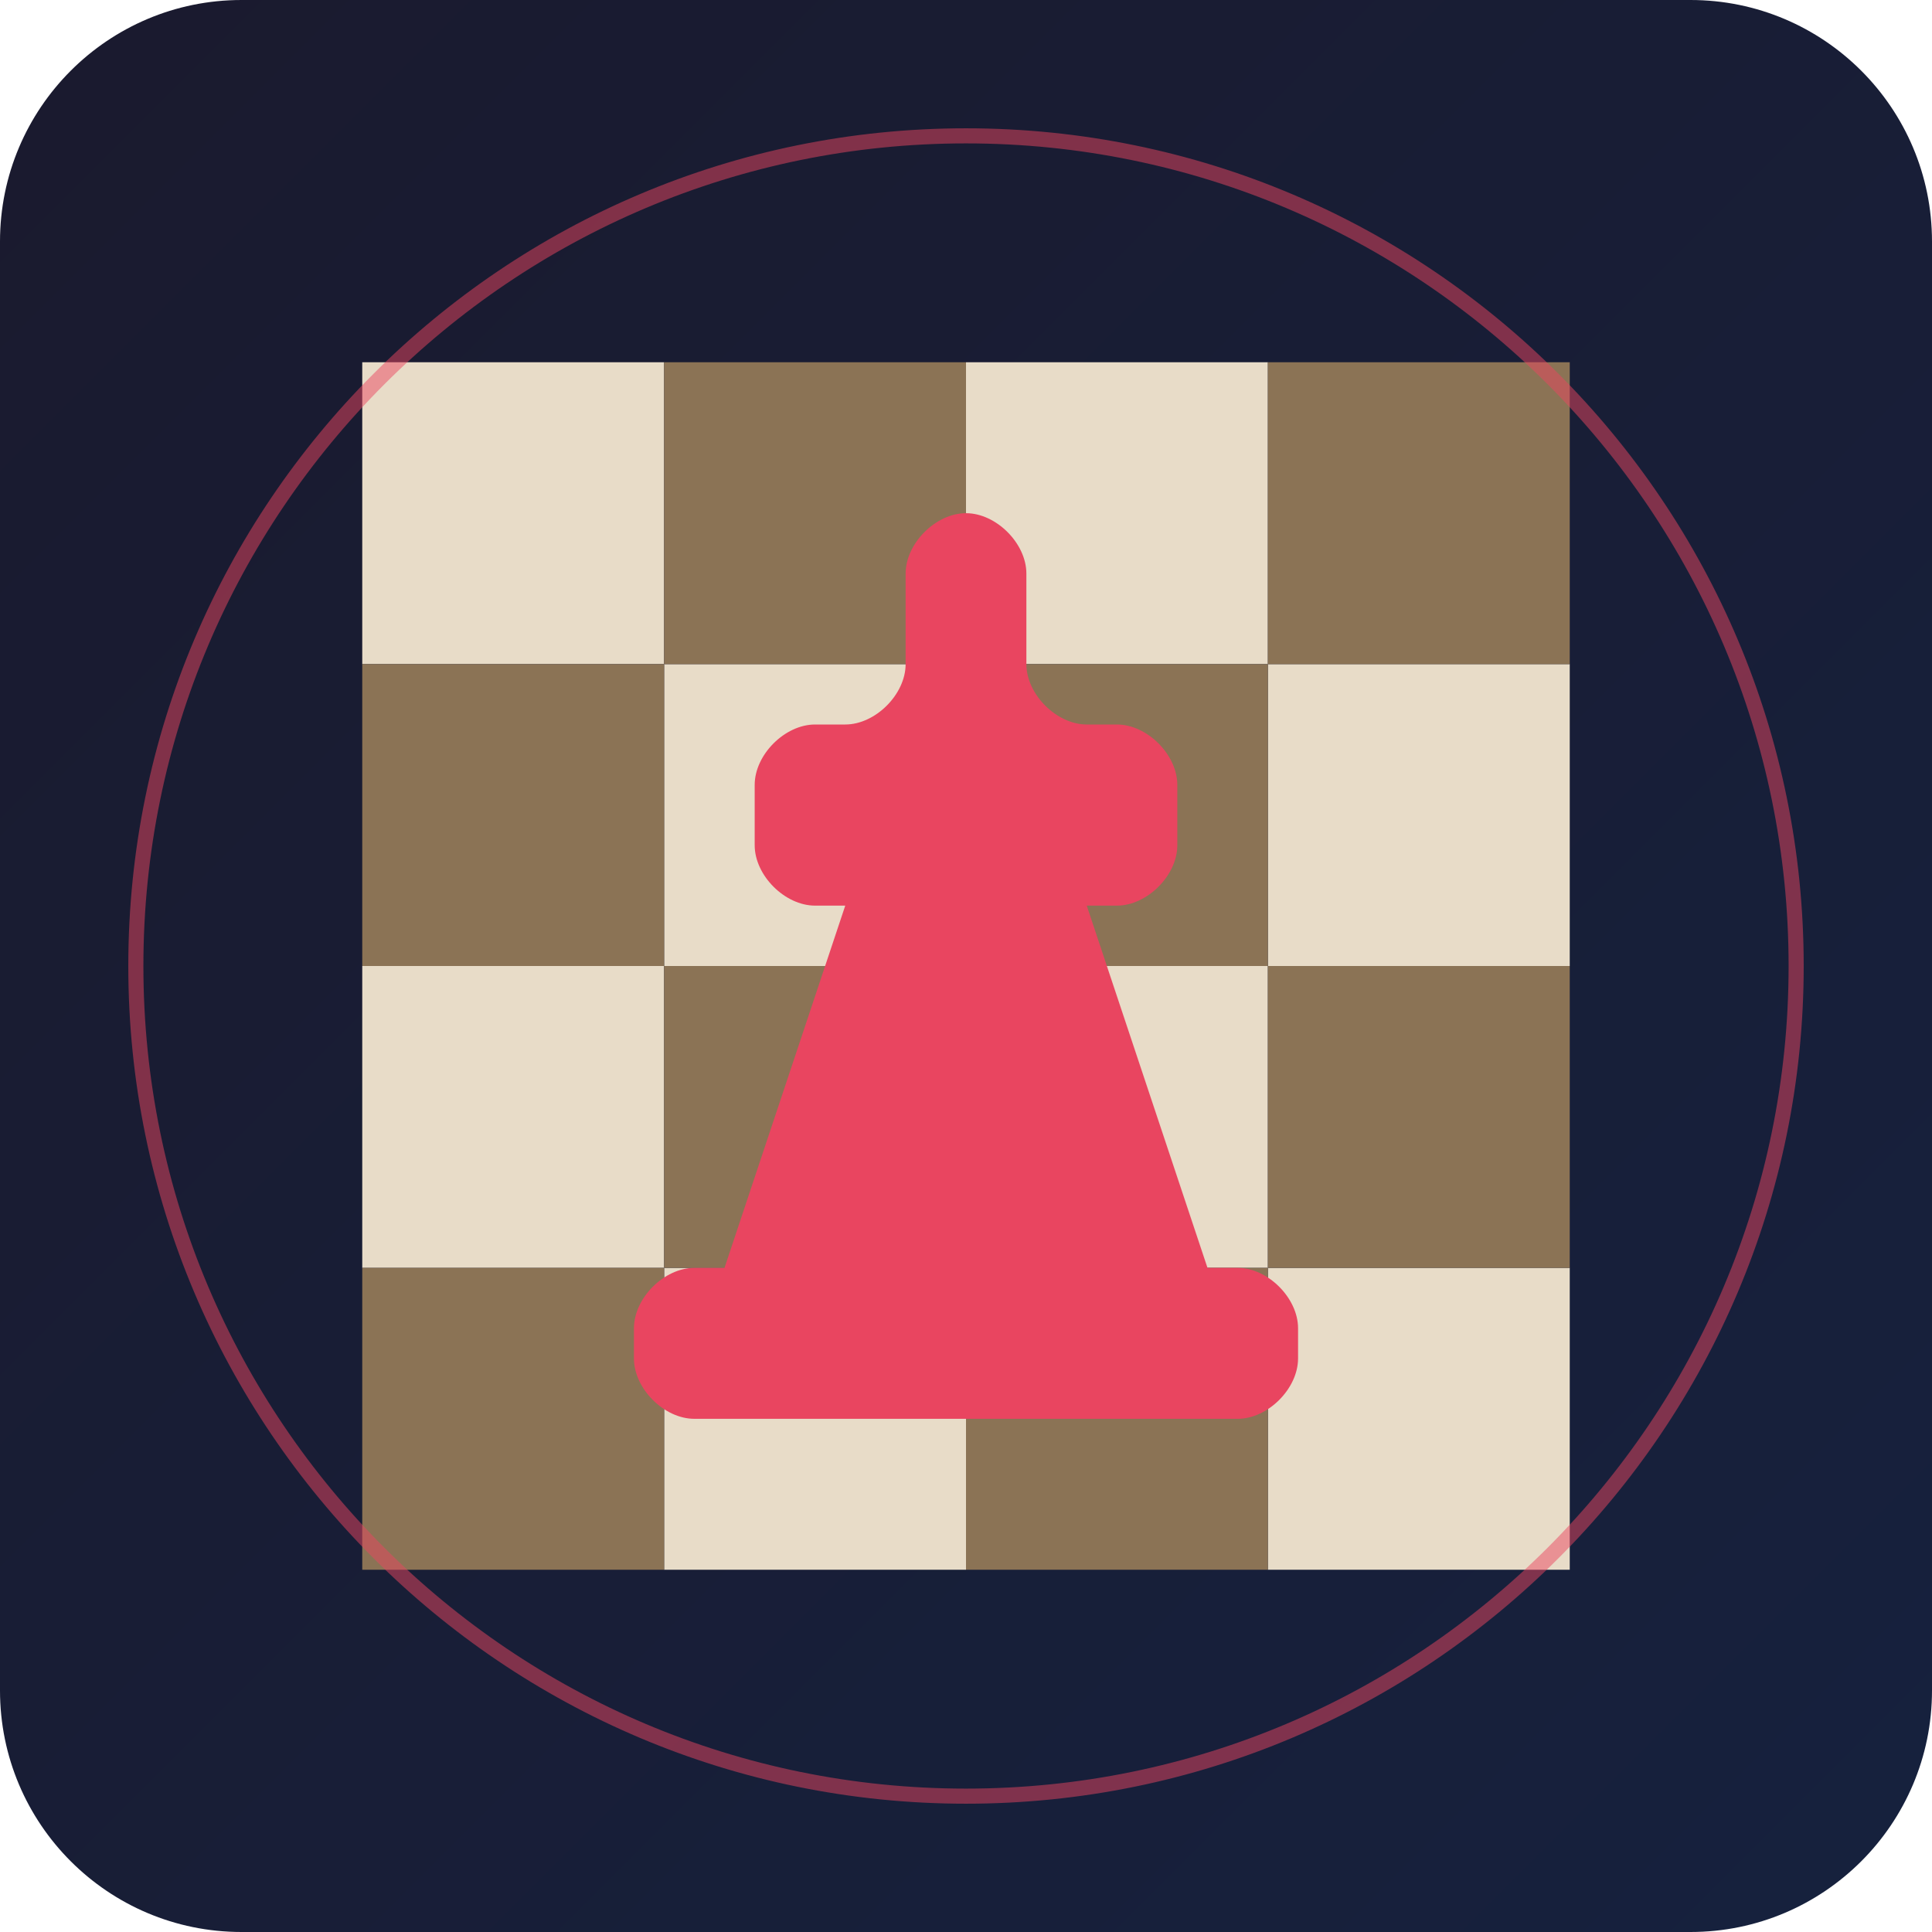
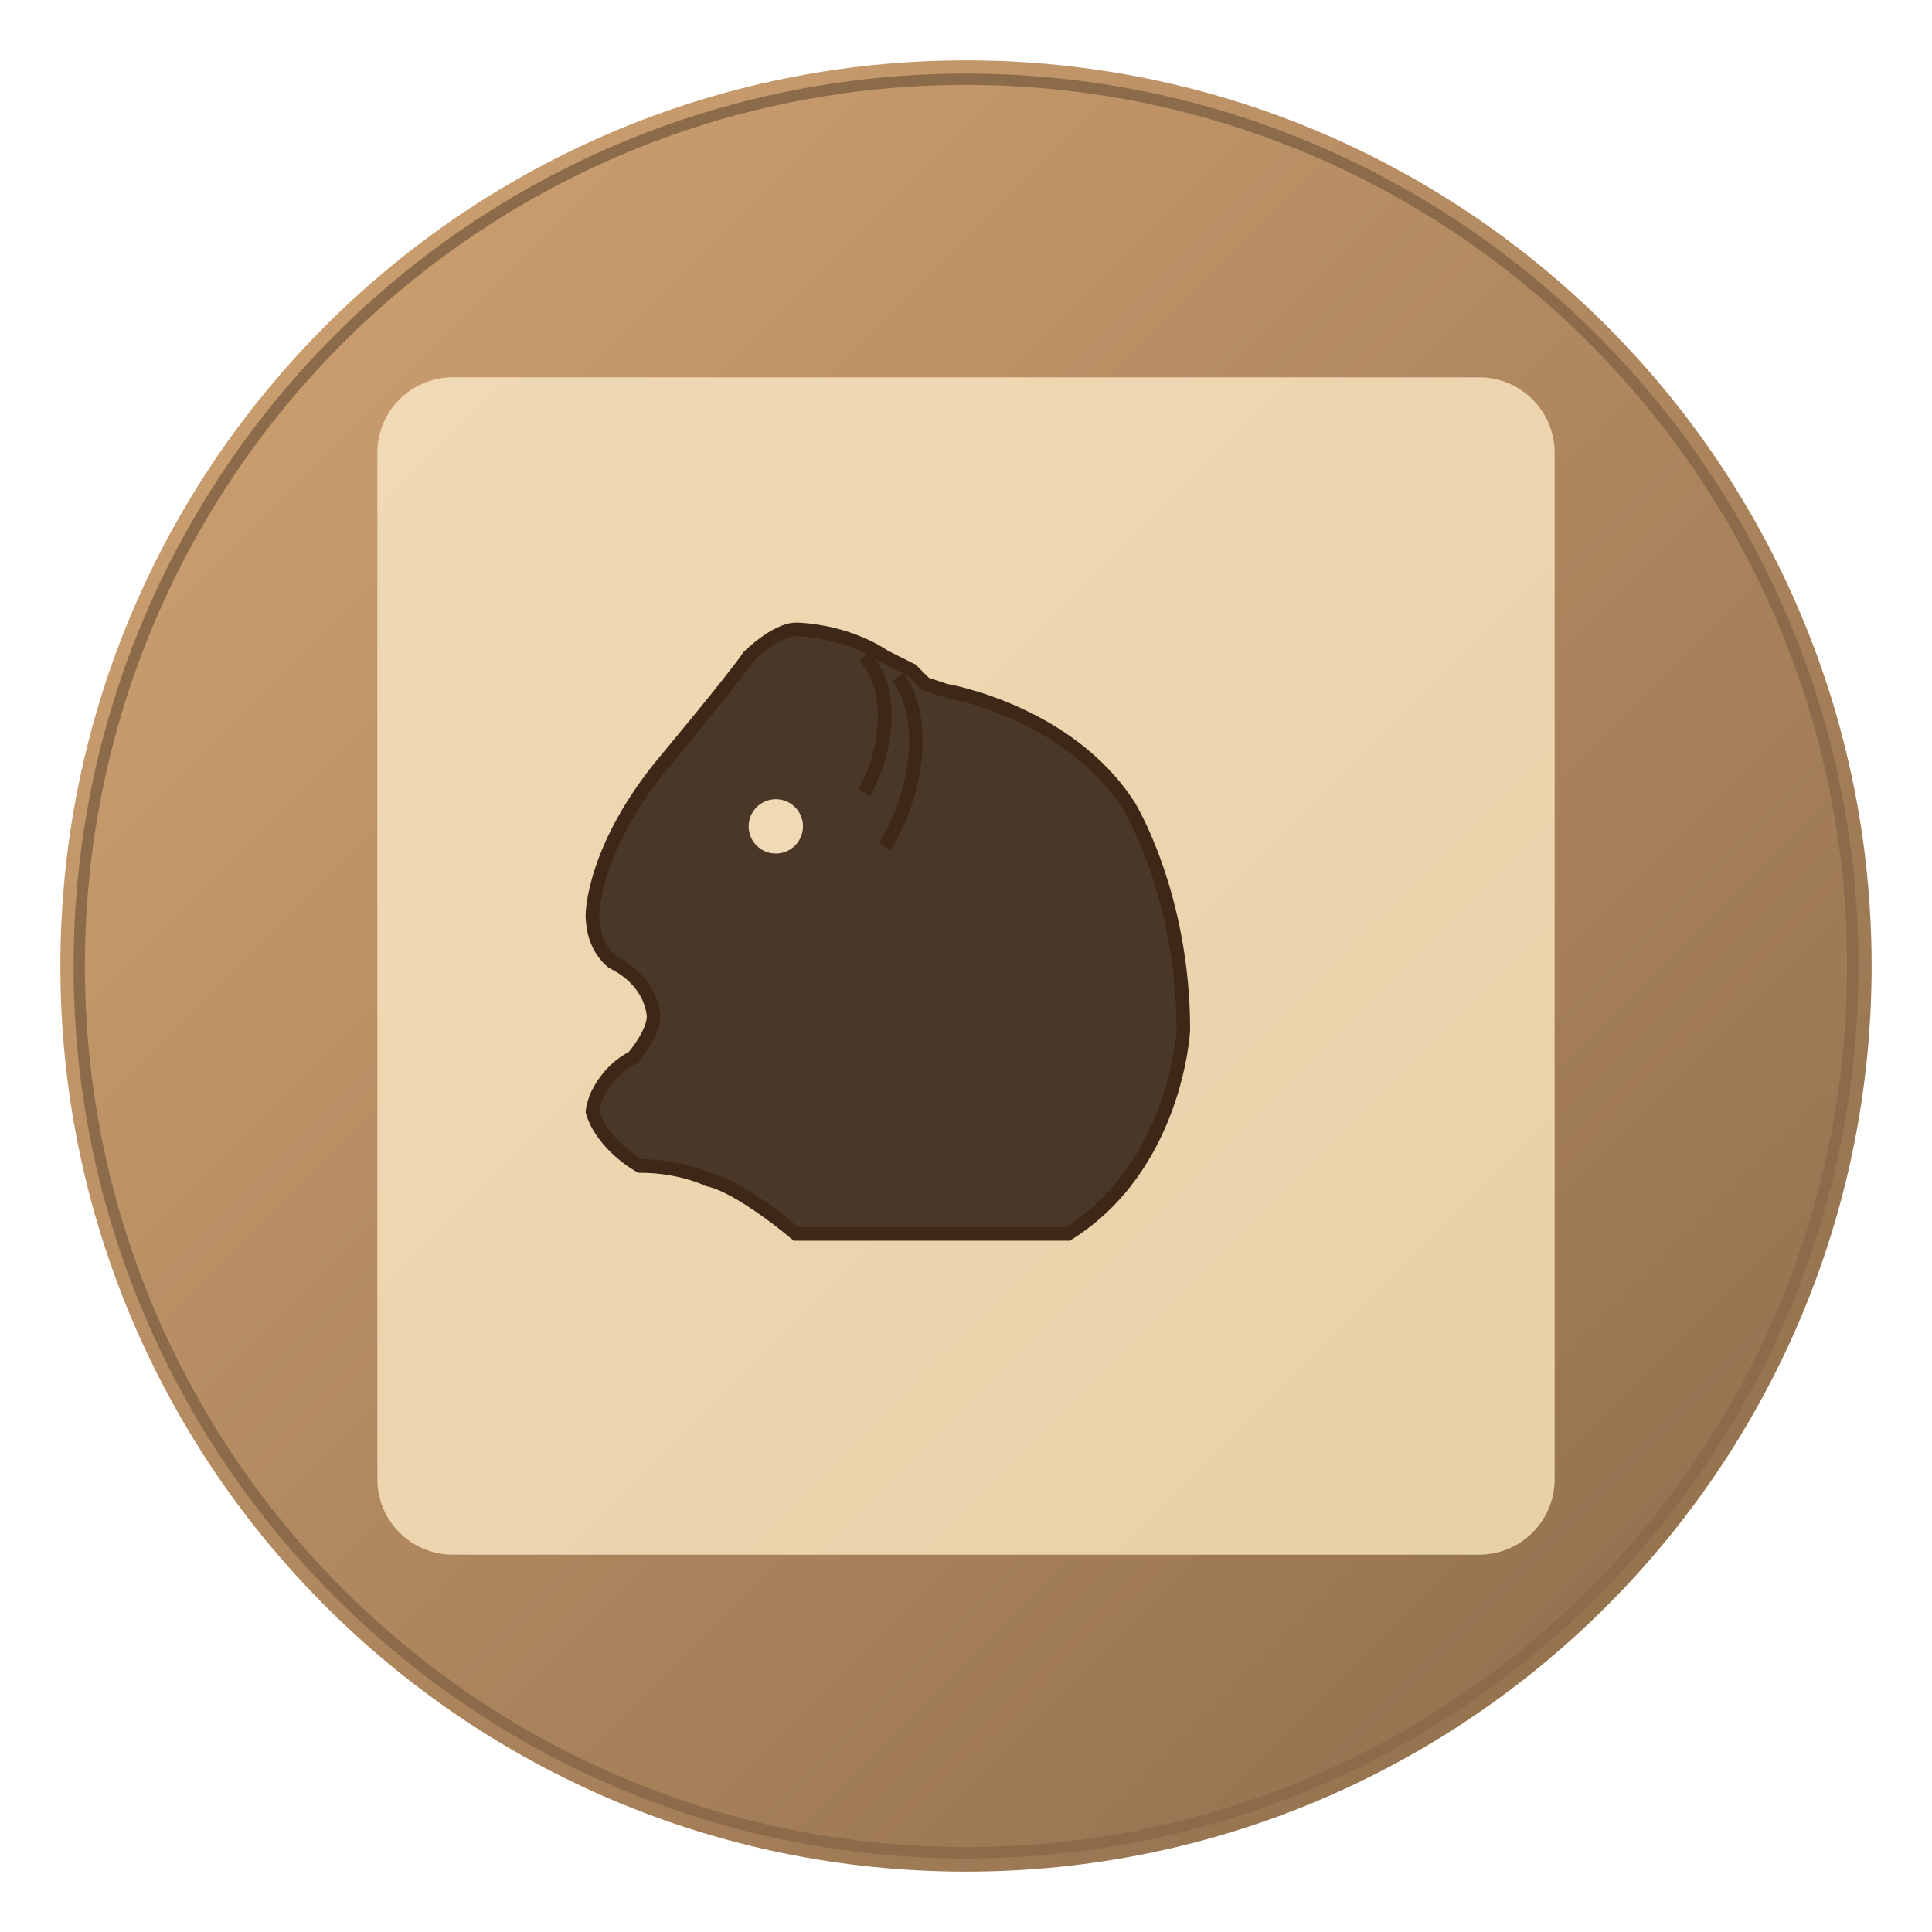
<svg xmlns="http://www.w3.org/2000/svg" viewBox="0 0 512 512">
  <defs>
-     <linearGradient id="bg" x1="0%" y1="0%" x2="100%" y2="100%">
-       <stop offset="0%" style="stop-color:#1a1a2e" />
-       <stop offset="100%" style="stop-color:#16213e" />
+     <linearGradient id="woodGradient" x1="0%" y1="0%" x2="100%" y2="100%">
+       <stop offset="0%" style="stop-color:#d4a574" />
+       <stop offset="100%" style="stop-color:#8b6b4a" />
+     </linearGradient>
+     <linearGradient id="boardLight" x1="0%" y1="0%" x2="100%" y2="100%">
+       <stop offset="0%" style="stop-color:#f0d9b5" />
+       <stop offset="100%" style="stop-color:#e8d0a8" />
    </linearGradient>
  </defs>
-   <rect width="512" height="512" rx="64" fill="url(#bg)" />
-   <g transform="translate(96, 96)">
-     <rect x="0" y="0" width="80" height="80" fill="#e8dcc8" />
-     <rect x="160" y="0" width="80" height="80" fill="#e8dcc8" />
-     <rect x="80" y="80" width="80" height="80" fill="#e8dcc8" />
-     <rect x="240" y="80" width="80" height="80" fill="#e8dcc8" />
-     <rect x="0" y="160" width="80" height="80" fill="#e8dcc8" />
-     <rect x="160" y="160" width="80" height="80" fill="#e8dcc8" />
-     <rect x="80" y="240" width="80" height="80" fill="#e8dcc8" />
-     <rect x="240" y="240" width="80" height="80" fill="#e8dcc8" />
-     <rect x="80" y="0" width="80" height="80" fill="#8b7355" />
-     <rect x="240" y="0" width="80" height="80" fill="#8b7355" />
-     <rect x="0" y="80" width="80" height="80" fill="#8b7355" />
-     <rect x="160" y="80" width="80" height="80" fill="#8b7355" />
-     <rect x="80" y="160" width="80" height="80" fill="#8b7355" />
-     <rect x="240" y="160" width="80" height="80" fill="#8b7355" />
-     <rect x="0" y="240" width="80" height="80" fill="#8b7355" />
-     <rect x="160" y="240" width="80" height="80" fill="#8b7355" />
+   <circle cx="256" cy="256" r="240" fill="url(#woodGradient)" />
+   <rect x="100" y="100" width="312" height="312" rx="20" fill="url(#boardLight)" />
+   <g transform="translate(130, 120) scale(1.8)">
+     <path d="M 45,115 C 45,115 36.8,108 32,107 C 32,107 28,105 22,105               C 22,105 16.5,102 15,97 C 15,97 15,96.5 15.5,95               C 15.5,95 17,91 21,89 C 21,89 24,85.5 24,83               C 24,83 24,78 18,75 C 18,75 15,73 15,68               C 15,68 15,58 26,45 C 26,45 36,33 38,30               C 38,30 42,26 45,26 C 45,26 52,26 58,30               L 58,30 L 62,32 L 64,34 L 67,35               C 67,35 85,38 94,52 C 94,52 102,65 102,85               C 102,85 101,105 85,115 L 45,115 Z" fill="#4a3728" stroke="#3d2817" stroke-width="2" />
+     <circle cx="42" cy="55" r="4" fill="#f0d9b5" />
+     <path d="M 55,30 C 60,35 58,45 55,50 M 60,33 C 65,40 62,52 58,58" stroke="#3d2817" stroke-width="2" fill="none" />
  </g>
-   <g transform="translate(176, 136)" fill="#e94560">
-     <path d="M80 0c-8 0-16 8-16 16v24c0 8-8 16-16 16h-8c-8 0-16 8-16 16v16c0 8 8 16 16 16h8l-32 96h-8c-8 0-16 8-16 16v8c0 8 8 16 16 16h144c8 0 16-8 16-16v-8c0-8-8-16-16-16h-8l-32-96h8c8 0 16-8 16-16v-16c0-8-8-16-16-16h-8c-8 0-16-8-16-16v-24c0-8-8-16-16-16z" />
-   </g>
-   <circle cx="256" cy="256" r="220" fill="none" stroke="#e94560" stroke-width="4" opacity="0.5" />
+   <circle cx="256" cy="256" r="235" fill="none" stroke="#8b6b4a" stroke-width="3" />
</svg>
